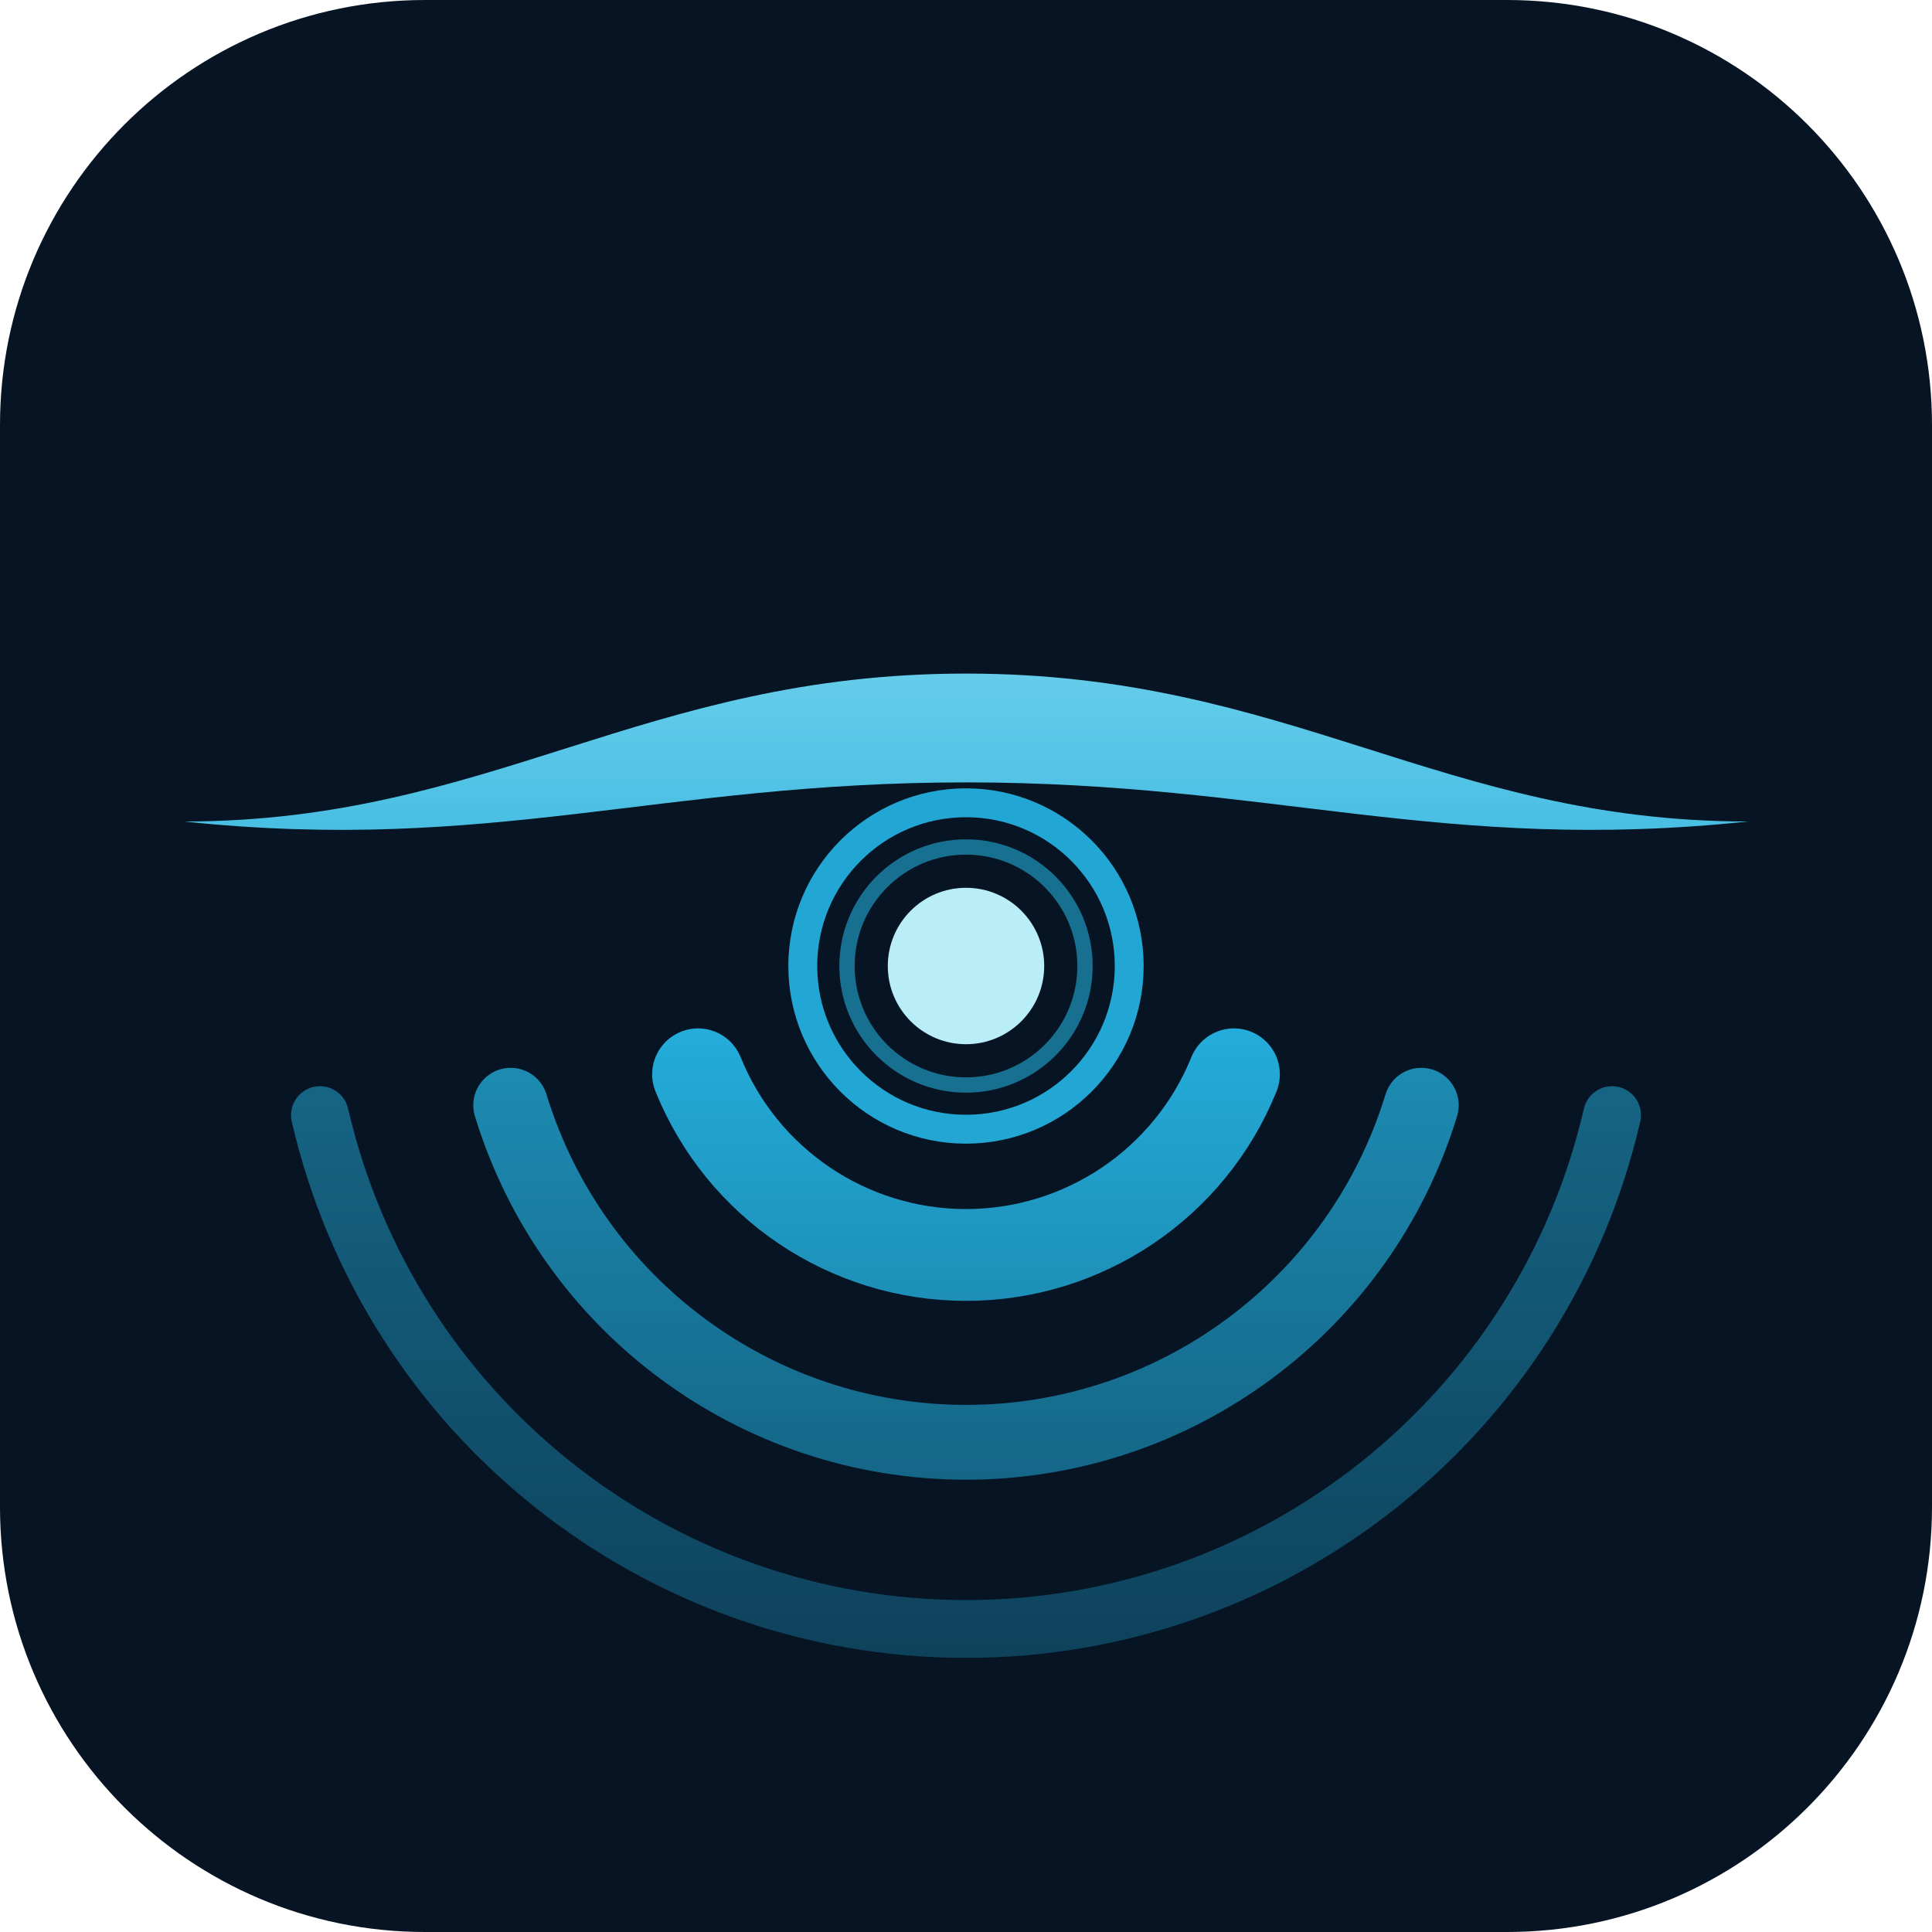
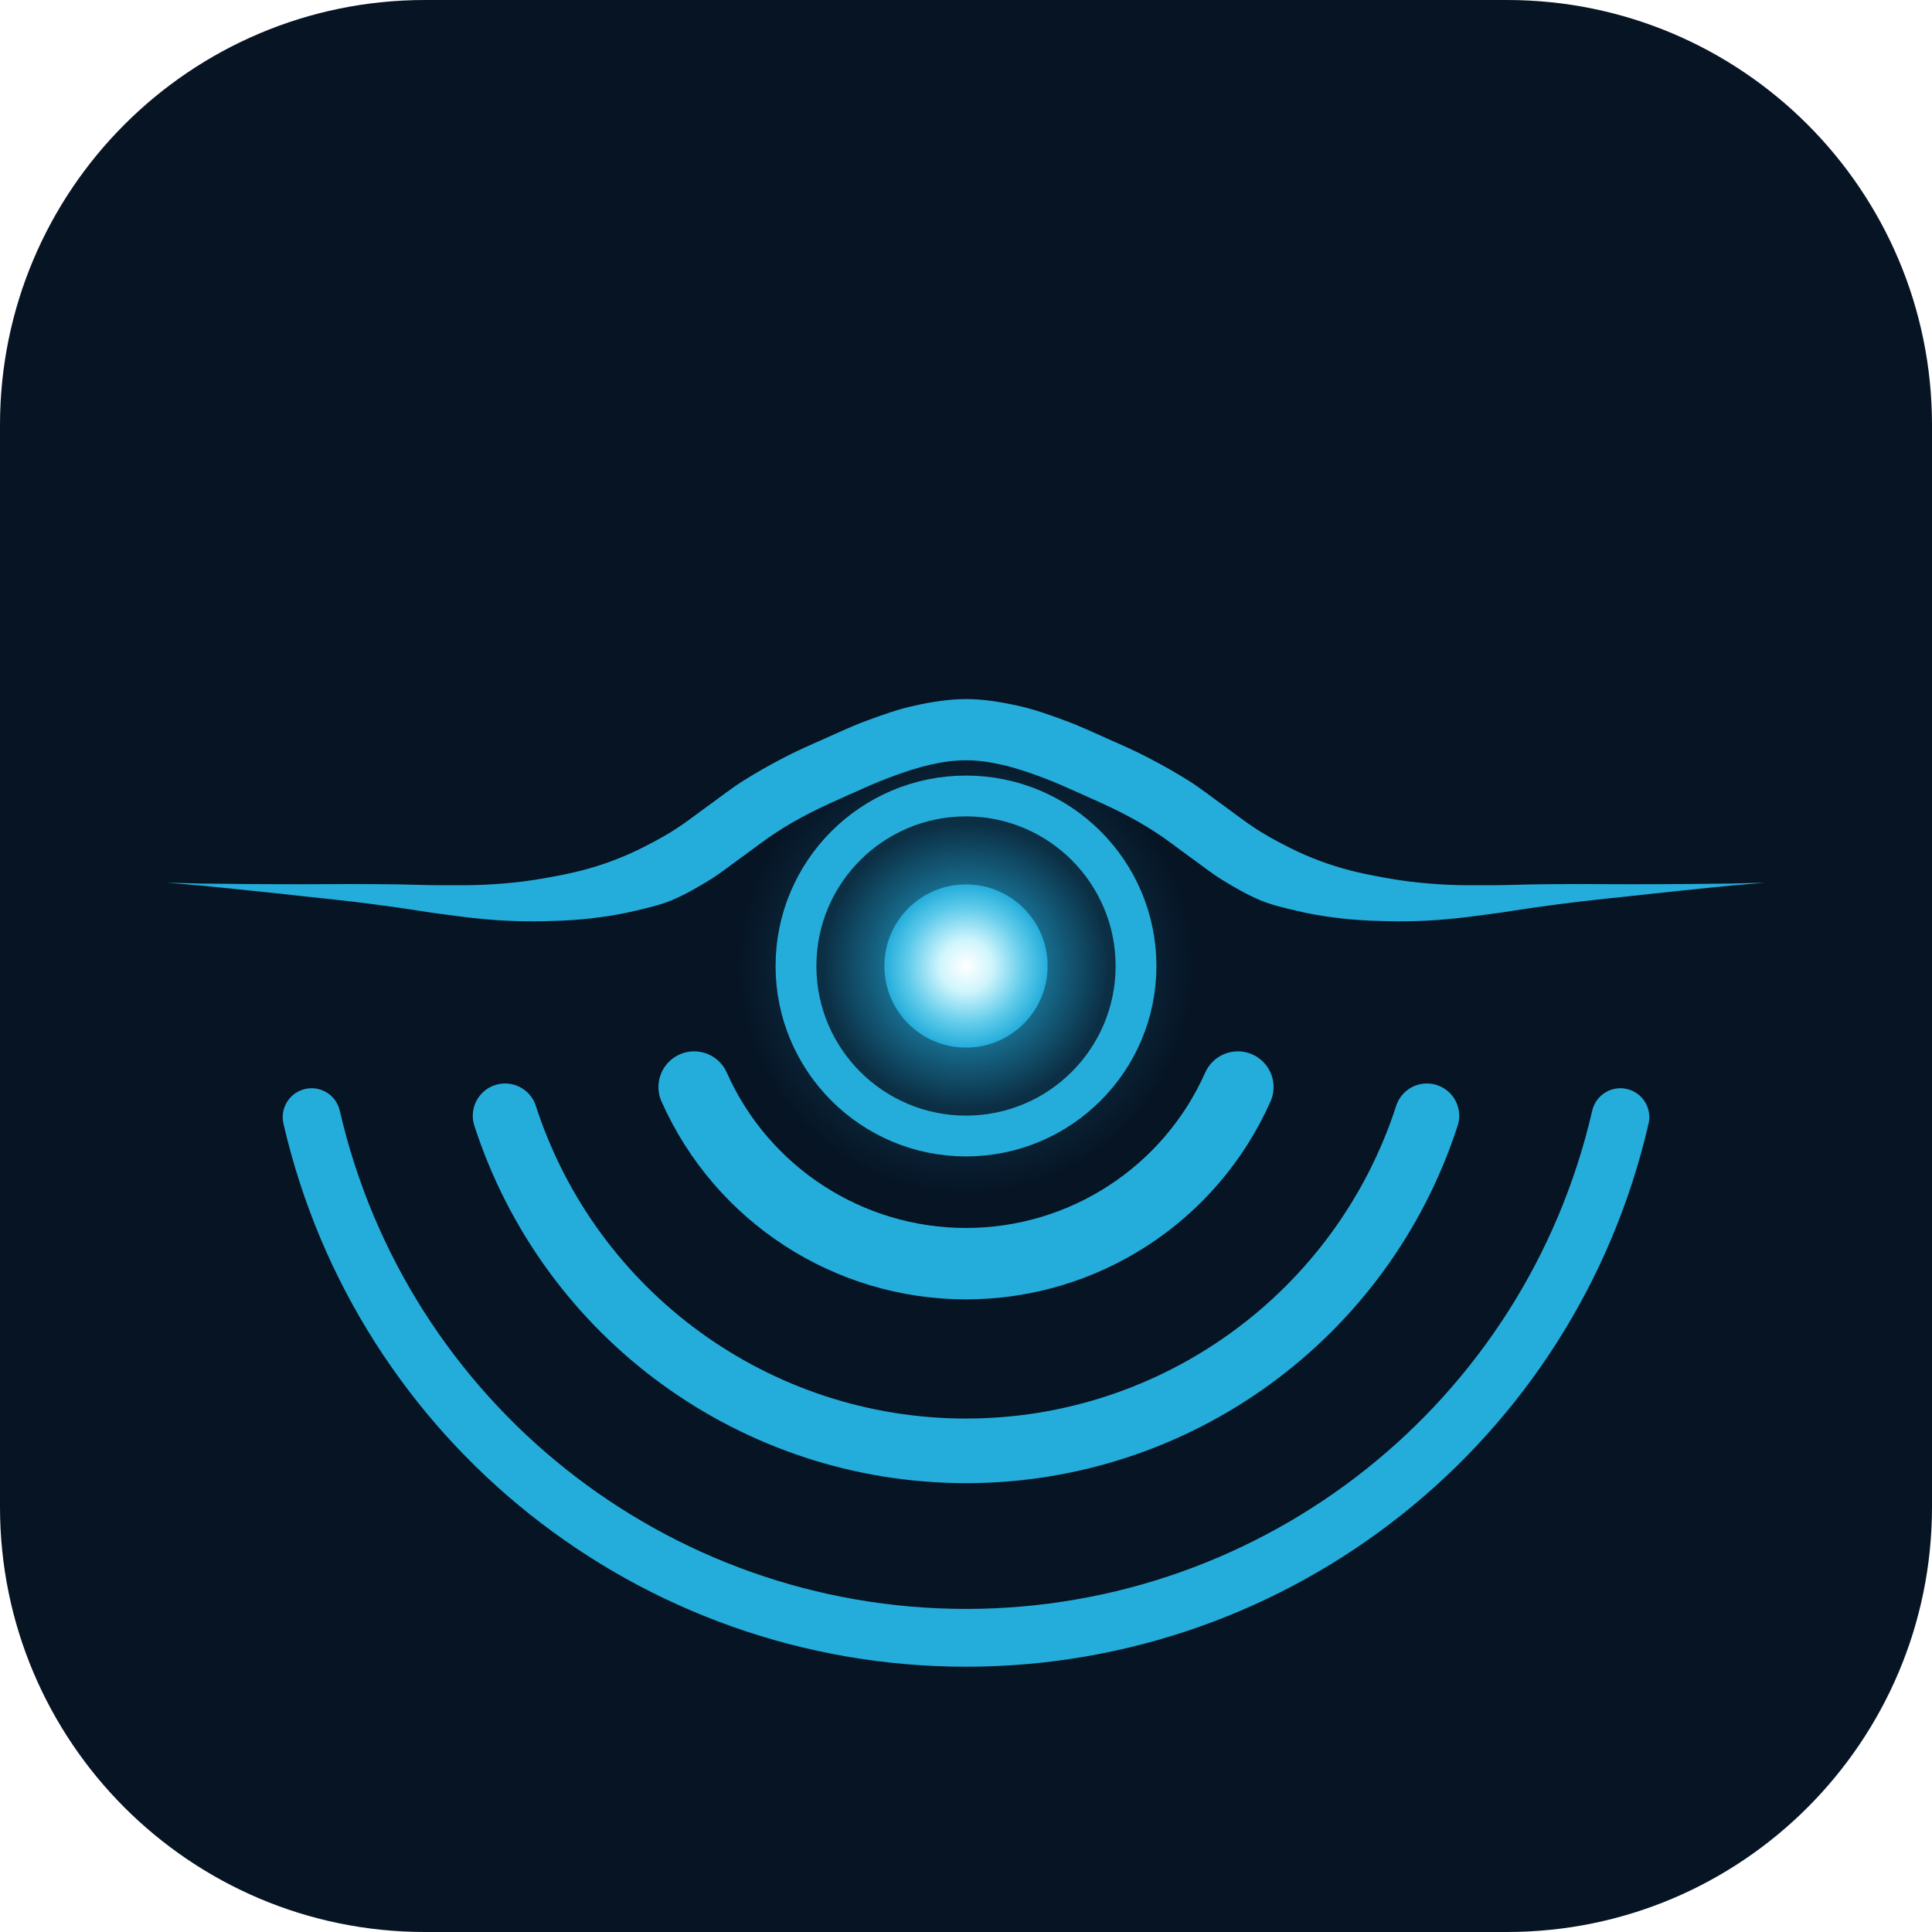
<svg xmlns="http://www.w3.org/2000/svg" viewBox="0 0 100 100" width="100" height="100">
  <rect width="100" height="100" rx="22" ry="22" fill="#061424" />
  <defs>
-     <linearGradient id="badge-g" gradientUnits="userSpaceOnUse" x1="0" y1="22" x2="0" y2="92">
-       <stop offset="0" stop-color="#88DDF2" />
-       <stop offset="0.45" stop-color="#24ADDB" />
-       <stop offset="1" stop-color="#136586" />
-     </linearGradient>
+     <radialGradient id="badge-core" gradientUnits="userSpaceOnUse" cx="50.0" cy="50.0" r="4.8">
+       <stop offset="0" stop-color="#FFFFFF" />
+       <stop offset="0.32" stop-color="#CFF5FC" />
+       <stop offset="0.72" stop-color="#5FCBEA" />
+       <stop offset="1" stop-color="#24ADDB" />
+     </radialGradient>
+     <radialGradient id="badge-halo" gradientUnits="userSpaceOnUse" cx="50.0" cy="50.0" r="13.5">
+       <stop offset="0.320" stop-color="#24ADDB" stop-opacity="0.62" />
+       <stop offset="0.62" stop-color="#24ADDB" stop-opacity="0.18" />
+       <stop offset="1" stop-color="#24ADDB" stop-opacity="0" />
+     </radialGradient>
  </defs>
  <g transform="translate(6 6) scale(0.88)">
-     <path d="M4,41.5 C22,41.5 31,32.8 50,32.8 C69,32.8 78,41.5 96,41.5 C78,43.4 68,39.2 50,39.2 C32,39.2 22,43.4 4,41.5 Z" fill="url(#badge-g)" />
-     <path d="M65.76,56.37 A17,17 0 0 1 34.24,56.37" fill="none" stroke="url(#badge-g)" stroke-width="5.4" stroke-linecap="round" opacity="1.0" />
-     <path d="M76.78,58.19 A28,28 0 0 1 23.22,58.19" fill="none" stroke="url(#badge-g)" stroke-width="4.4" stroke-linecap="round" opacity="0.8" />
-     <path d="M88.00,58.77 A39,39 0 0 1 12.00,58.77" fill="none" stroke="url(#badge-g)" stroke-width="3.4" stroke-linecap="round" opacity="0.55" />
-     <circle cx="50.0" cy="50.0" r="9.6" fill="none" stroke="#24ADDB" stroke-width="1.7" opacity="0.95" />
-     <circle cx="50.0" cy="50.0" r="7.0" fill="none" stroke="#24ADDB" stroke-width="0.9" opacity="0.6" />
-     <circle cx="50.0" cy="50.0" r="4.6" fill="#B9EEF9" />
+     <path d="M3.00,45.10 C3.33,45.13 4.19,45.20 5.00,45.27 C5.81,45.35 6.86,45.45 7.86,45.56 C8.87,45.66 10.03,45.79 11.04,45.90 C12.06,46.01 13.05,46.11 13.97,46.22 C14.89,46.33 15.70,46.44 16.56,46.56 C17.42,46.68 18.28,46.83 19.12,46.94 C19.97,47.05 20.81,47.17 21.64,47.24 C22.46,47.32 23.30,47.36 24.07,47.37 C24.85,47.38 25.57,47.36 26.30,47.33 C27.02,47.29 27.71,47.24 28.41,47.14 C29.12,47.05 29.81,46.93 30.52,46.76 C31.24,46.59 31.97,46.43 32.70,46.13 C33.44,45.82 34.24,45.36 34.94,44.93 C35.65,44.49 36.29,43.96 36.95,43.50 C37.60,43.03 38.22,42.54 38.86,42.13 C39.50,41.71 40.07,41.39 40.78,41.02 C41.48,40.66 42.32,40.28 43.11,39.93 C43.90,39.58 44.72,39.20 45.51,38.91 C46.31,38.61 47.11,38.34 47.86,38.17 C48.61,38.00 49.29,37.90 50.00,37.90 C50.71,37.90 51.39,38.00 52.14,38.17 C52.89,38.34 53.69,38.61 54.49,38.91 C55.28,39.20 56.10,39.58 56.89,39.93 C57.68,40.28 58.52,40.66 59.22,41.02 C59.93,41.39 60.50,41.71 61.14,42.13 C61.78,42.54 62.40,43.03 63.05,43.50 C63.71,43.96 64.35,44.49 65.06,44.93 C65.76,45.36 66.56,45.82 67.30,46.13 C68.03,46.43 68.76,46.59 69.48,46.76 C70.19,46.93 70.88,47.05 71.59,47.14 C72.29,47.24 72.98,47.29 73.70,47.33 C74.43,47.36 75.15,47.38 75.93,47.37 C76.70,47.36 77.54,47.32 78.36,47.24 C79.19,47.17 80.03,47.05 80.88,46.94 C81.72,46.83 82.58,46.68 83.44,46.56 C84.30,46.44 85.11,46.33 86.03,46.22 C86.95,46.11 87.94,46.01 88.96,45.90 C89.97,45.79 91.13,45.66 92.14,45.56 C93.14,45.45 94.19,45.35 95.00,45.27 C95.81,45.20 96.67,45.13 97.00,45.10 L97.00,45.10 C96.67,45.11 95.81,45.13 95.00,45.15 C94.18,45.16 93.13,45.17 92.11,45.18 C91.10,45.19 89.94,45.19 88.92,45.19 C87.89,45.19 86.90,45.18 85.97,45.18 C85.04,45.18 84.20,45.19 83.33,45.20 C82.46,45.22 81.59,45.25 80.75,45.25 C79.91,45.25 79.09,45.26 78.31,45.22 C77.53,45.18 76.79,45.12 76.07,45.03 C75.36,44.94 74.67,44.82 74.01,44.69 C73.36,44.57 72.76,44.43 72.16,44.26 C71.57,44.09 71.00,43.90 70.43,43.67 C69.85,43.44 69.27,43.17 68.70,42.87 C68.14,42.58 67.62,42.30 67.04,41.92 C66.45,41.54 65.85,41.07 65.20,40.60 C64.55,40.14 63.88,39.60 63.14,39.13 C62.40,38.66 61.57,38.19 60.78,37.78 C59.98,37.36 59.23,37.03 58.39,36.66 C57.56,36.29 56.67,35.87 55.76,35.54 C54.86,35.21 53.92,34.87 52.95,34.67 C51.99,34.46 50.98,34.30 50.00,34.30 C49.02,34.30 48.01,34.46 47.05,34.67 C46.08,34.87 45.14,35.21 44.24,35.54 C43.33,35.87 42.44,36.29 41.61,36.66 C40.77,37.03 40.02,37.36 39.22,37.78 C38.43,38.19 37.60,38.66 36.86,39.13 C36.12,39.60 35.45,40.14 34.80,40.60 C34.15,41.07 33.55,41.54 32.96,41.92 C32.38,42.30 31.86,42.58 31.30,42.87 C30.73,43.17 30.15,43.44 29.57,43.67 C29.00,43.90 28.43,44.09 27.84,44.26 C27.24,44.43 26.64,44.57 25.99,44.69 C25.33,44.82 24.64,44.94 23.93,45.03 C23.21,45.12 22.47,45.18 21.69,45.22 C20.91,45.26 20.09,45.25 19.25,45.25 C18.41,45.25 17.54,45.22 16.67,45.20 C15.80,45.19 14.96,45.18 14.03,45.18 C13.10,45.18 12.11,45.19 11.08,45.19 C10.06,45.19 8.90,45.19 7.89,45.18 C6.87,45.17 5.82,45.16 5.00,45.15 C4.19,45.13 3.33,45.11 3.00,45.10 Z" fill="#24ADDB" />
+     <path d="M65.99,57.12 A17.5,17.5 0 0 1 34.01,57.12" fill="none" stroke="#24ADDB" stroke-width="4.2" stroke-linecap="round" />
+     <path d="M77.11,58.81 A28.5,28.5 0 0 1 22.89,58.81" fill="none" stroke="#24ADDB" stroke-width="3.8" stroke-linecap="round" />
+     <path d="M88.49,58.89 A39.5,39.5 0 0 1 11.51,58.89" fill="none" stroke="#24ADDB" stroke-width="3.4" stroke-linecap="round" />
+     <circle cx="50.0" cy="50.0" r="13.5" fill="url(#badge-halo)" />
+     <circle cx="50.0" cy="50.0" r="10.0" fill="none" stroke="#24ADDB" stroke-width="2.4" />
+     <circle cx="50.0" cy="50.0" r="4.8" fill="url(#badge-core)" />
  </g>
</svg>
